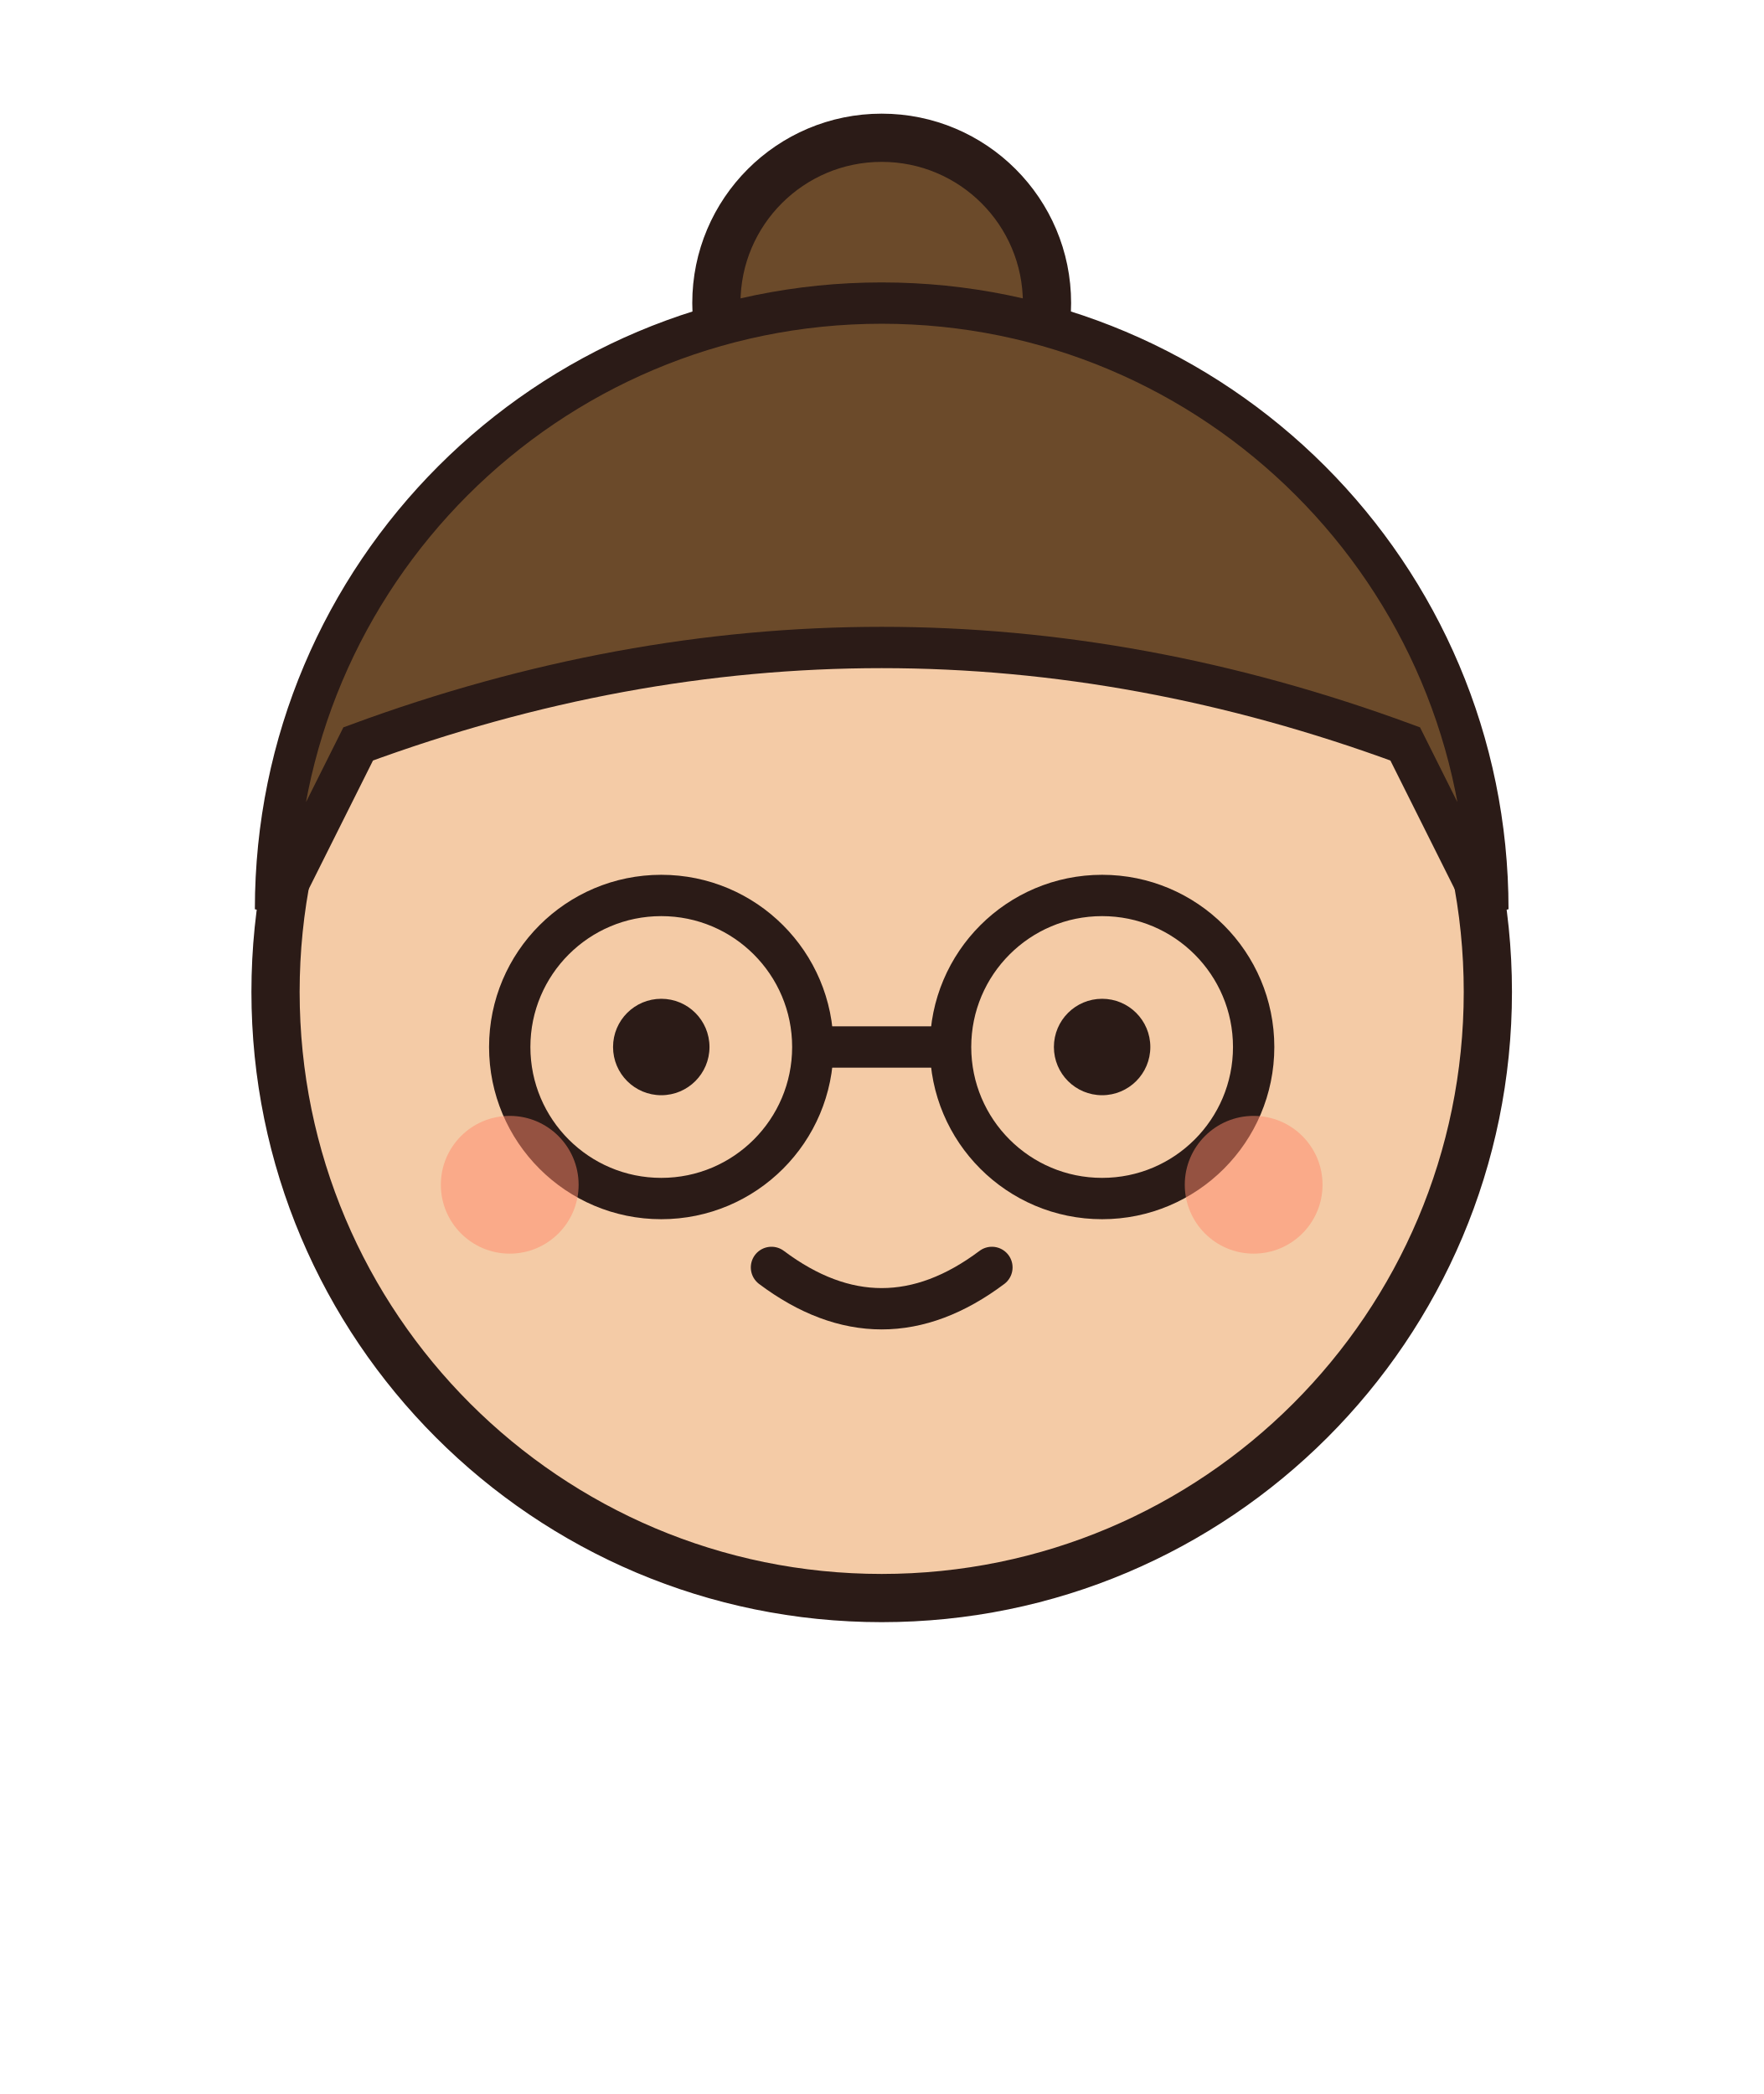
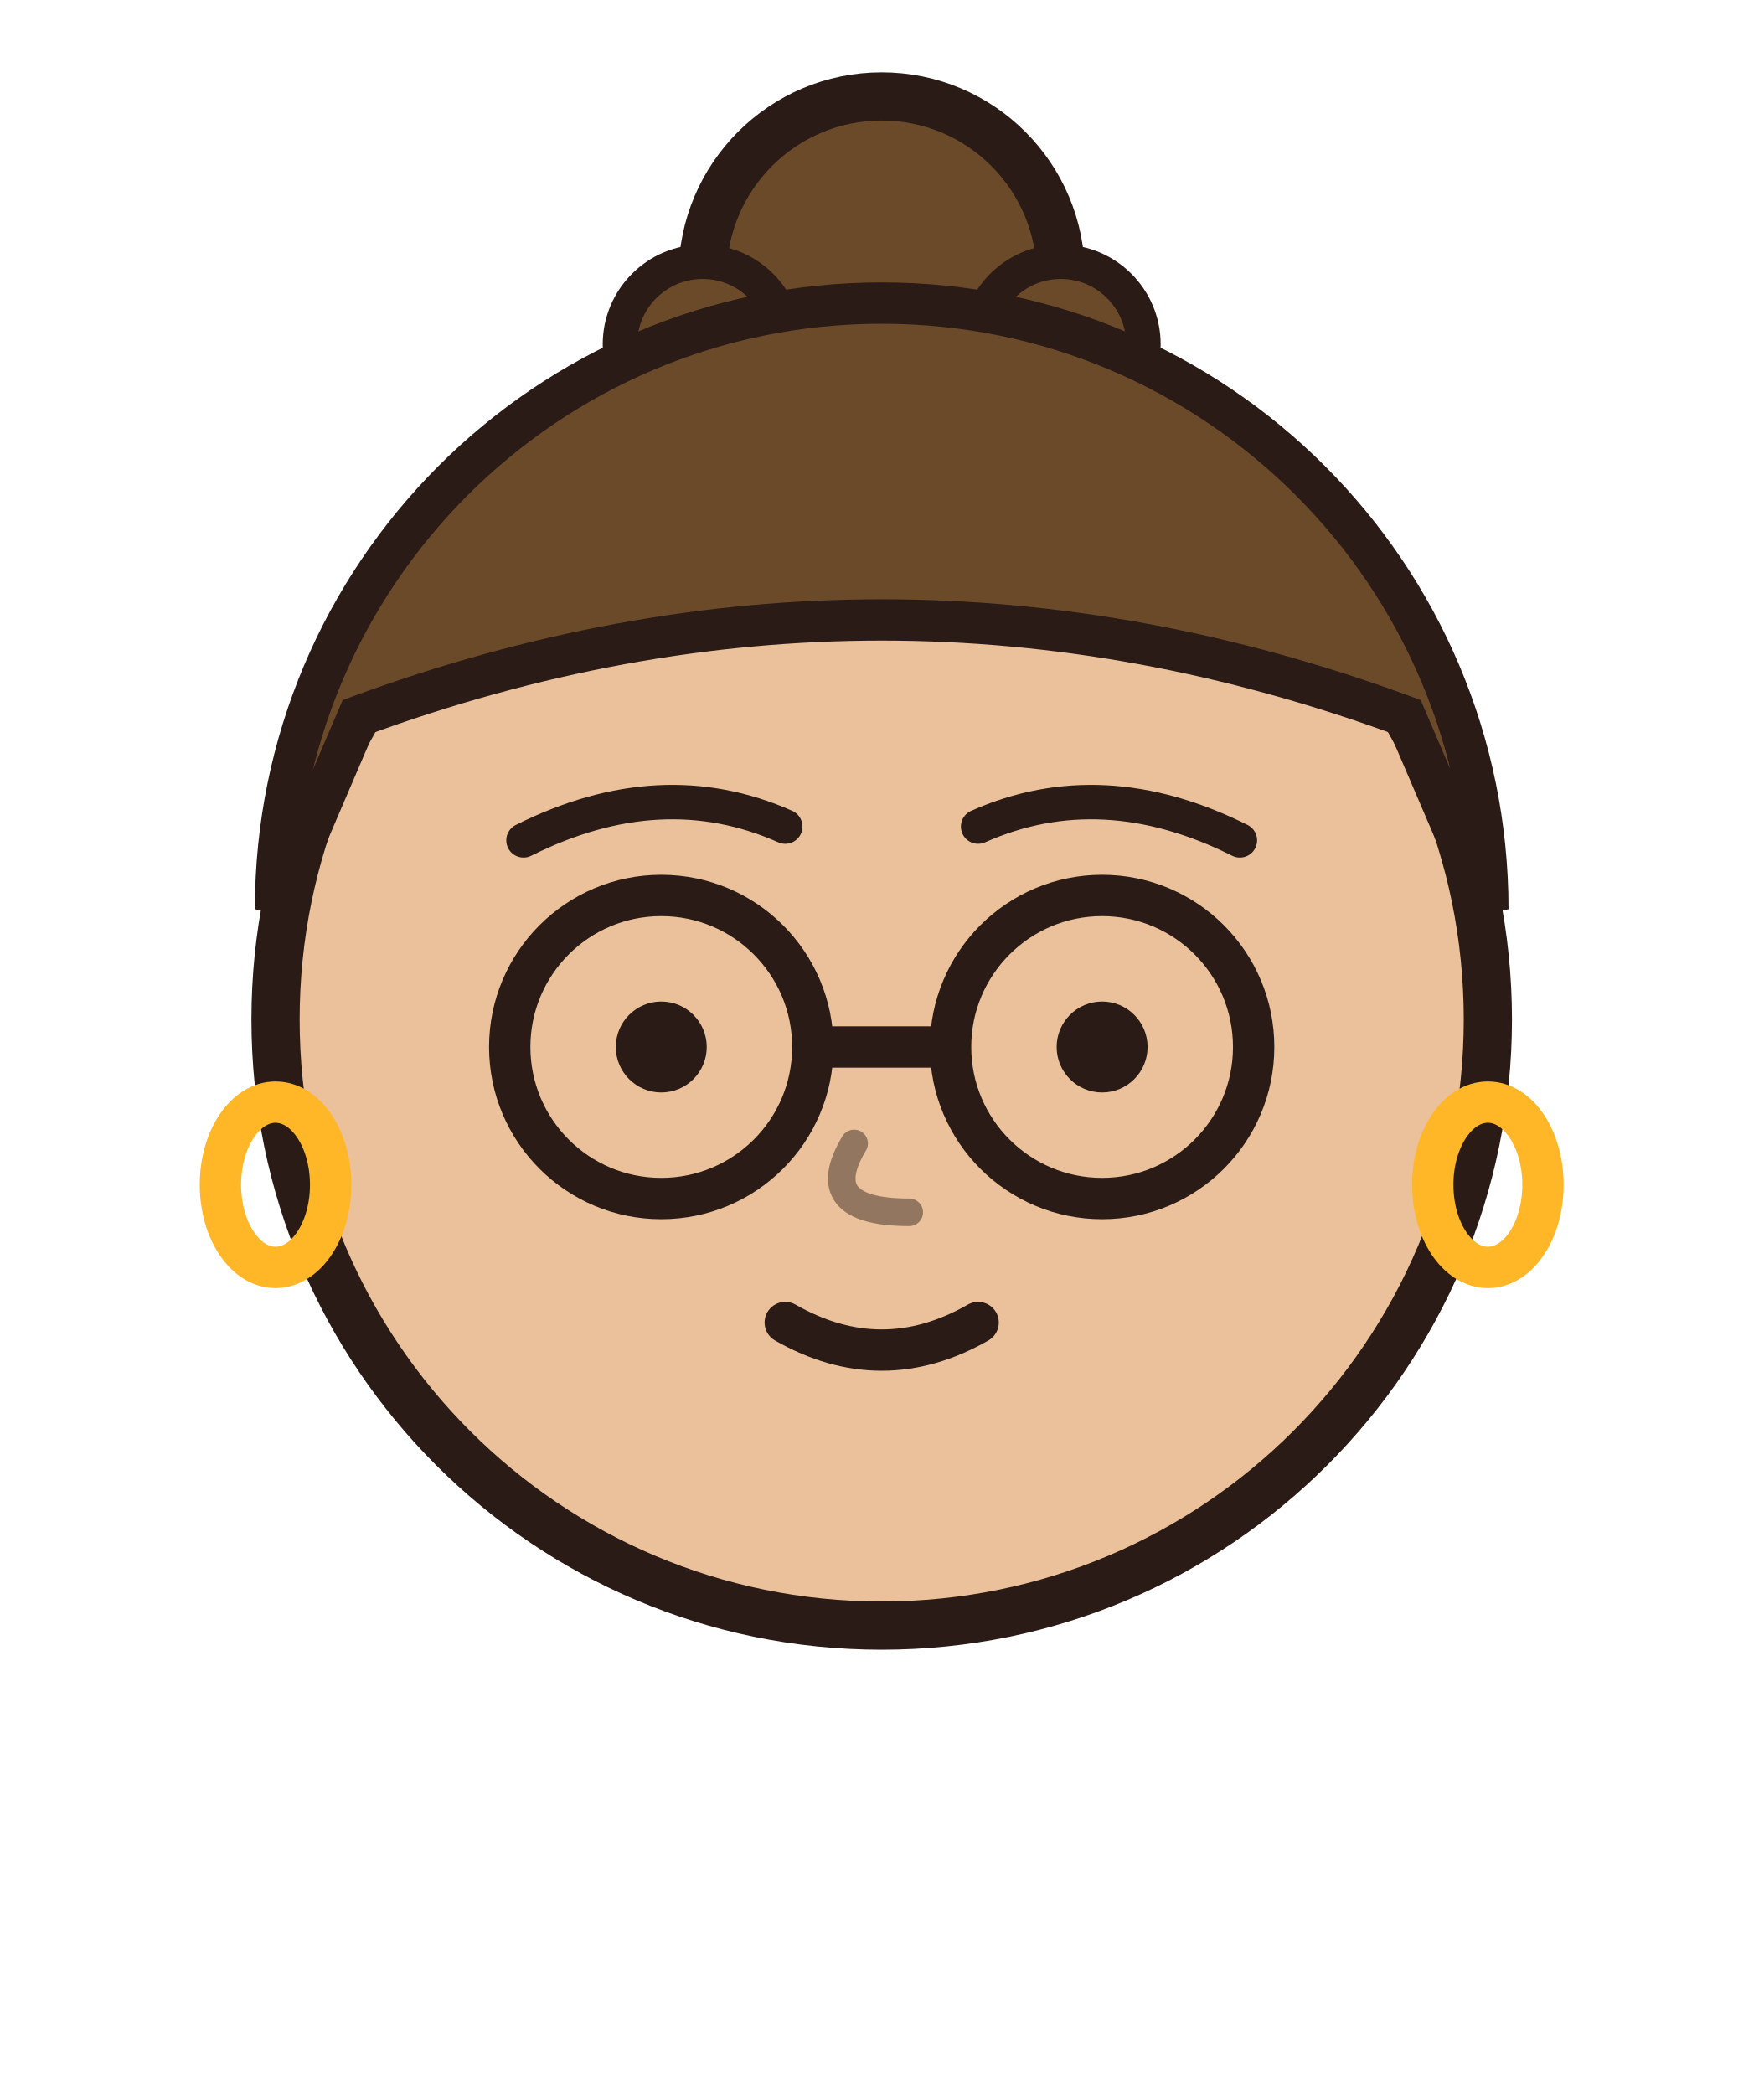
<svg xmlns="http://www.w3.org/2000/svg" viewBox="-64 -68 128 152">
-   <circle cx="0" cy="-46" r="12" fill="#6B4A2A" stroke="#2B1B17" stroke-width="3.5" />
-   <circle cx="0" cy="4" r="44" fill="#F4CBA6" stroke="#2B1B17" stroke-width="3.5" />
-   <path d="M -44 -2 A 44 44 0 0 1 44 -2 L 38 -14 Q 0 -28 -38 -14 Z" fill="#6B4A2A" stroke="#2B1B17" stroke-width="3" />
+   <circle cx="0" cy="-48" r="13" fill="#6B4A2A" stroke="#2B1B17" stroke-width="3.5" />
+   <circle cx="-13" cy="-43" r="6" fill="#6B4A2A" stroke="#2B1B17" stroke-width="2.5" />
+   <circle cx="13" cy="-43" r="6" fill="#6B4A2A" stroke="#2B1B17" stroke-width="2.5" />
+   <circle cx="0" cy="6" r="44" fill="#EAC19A" stroke="#2B1B17" stroke-width="3.5" />
+   <path d="M -44 -2 A 44 44 0 0 1 44 -2 L 38 -16 Q 0 -30 -38 -16 Z" fill="#6B4A2A" stroke="#2B1B17" stroke-width="3" />
+   <ellipse cx="-44" cy="18" rx="4" ry="6" fill="none" stroke="#FFB627" stroke-width="3" />
+   <ellipse cx="44" cy="18" rx="4" ry="6" fill="none" stroke="#FFB627" stroke-width="3" />
+   <path d="M -26 -7 Q -16 -12 -7 -8" stroke="#2B1B17" stroke-width="2.5" fill="none" stroke-linecap="round" />
+   <path d="M 26 -7 Q 16 -12 7 -8" stroke="#2B1B17" stroke-width="2.5" fill="none" stroke-linecap="round" />
  <circle cx="-16" cy="8" r="11" fill="none" stroke="#2B1B17" stroke-width="3" />
  <circle cx="16" cy="8" r="11" fill="none" stroke="#2B1B17" stroke-width="3" />
  <line x1="-5" y1="8" x2="5" y2="8" stroke="#2B1B17" stroke-width="3" />
-   <circle cx="-16" cy="8" r="3.5" fill="#2B1B17" />
-   <circle cx="16" cy="8" r="3.5" fill="#2B1B17" />
-   <circle cx="-27" cy="18" r="5" fill="#FF8A6B" opacity="0.5" />
-   <circle cx="27" cy="18" r="5" fill="#FF8A6B" opacity="0.5" />
-   <path d="M -8 24 Q 0 30 8 24" stroke="#2B1B17" stroke-width="3" fill="none" stroke-linecap="round" />
+   <circle cx="-16" cy="8" r="3.3" fill="#2B1B17" />
+   <circle cx="16" cy="8" r="3.3" fill="#2B1B17" />
+   <path d="M -2 15 Q -5 20 2 20" stroke="#2B1B17" stroke-width="2" fill="none" stroke-linecap="round" opacity="0.45" />
+   <path d="M -7 28 Q 0 32 7 28" stroke="#2B1B17" stroke-width="3" fill="none" stroke-linecap="round" />
</svg>
